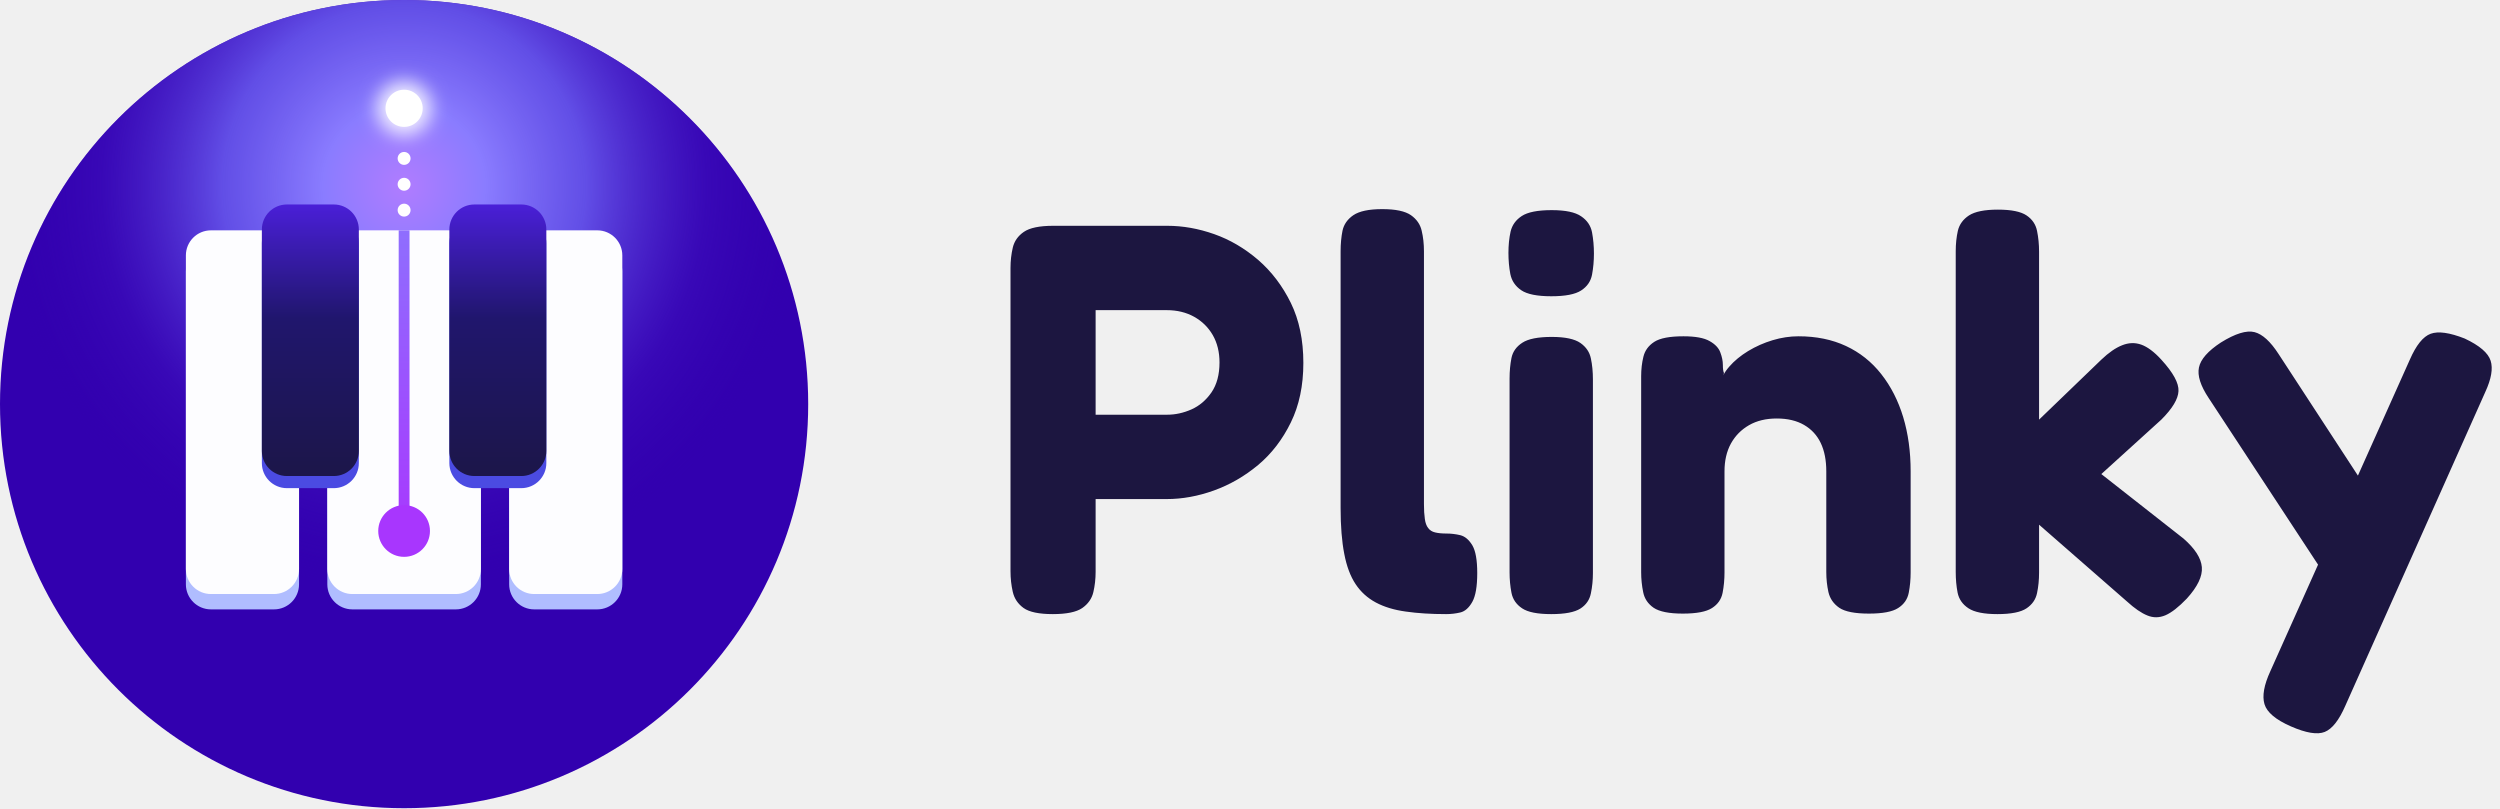
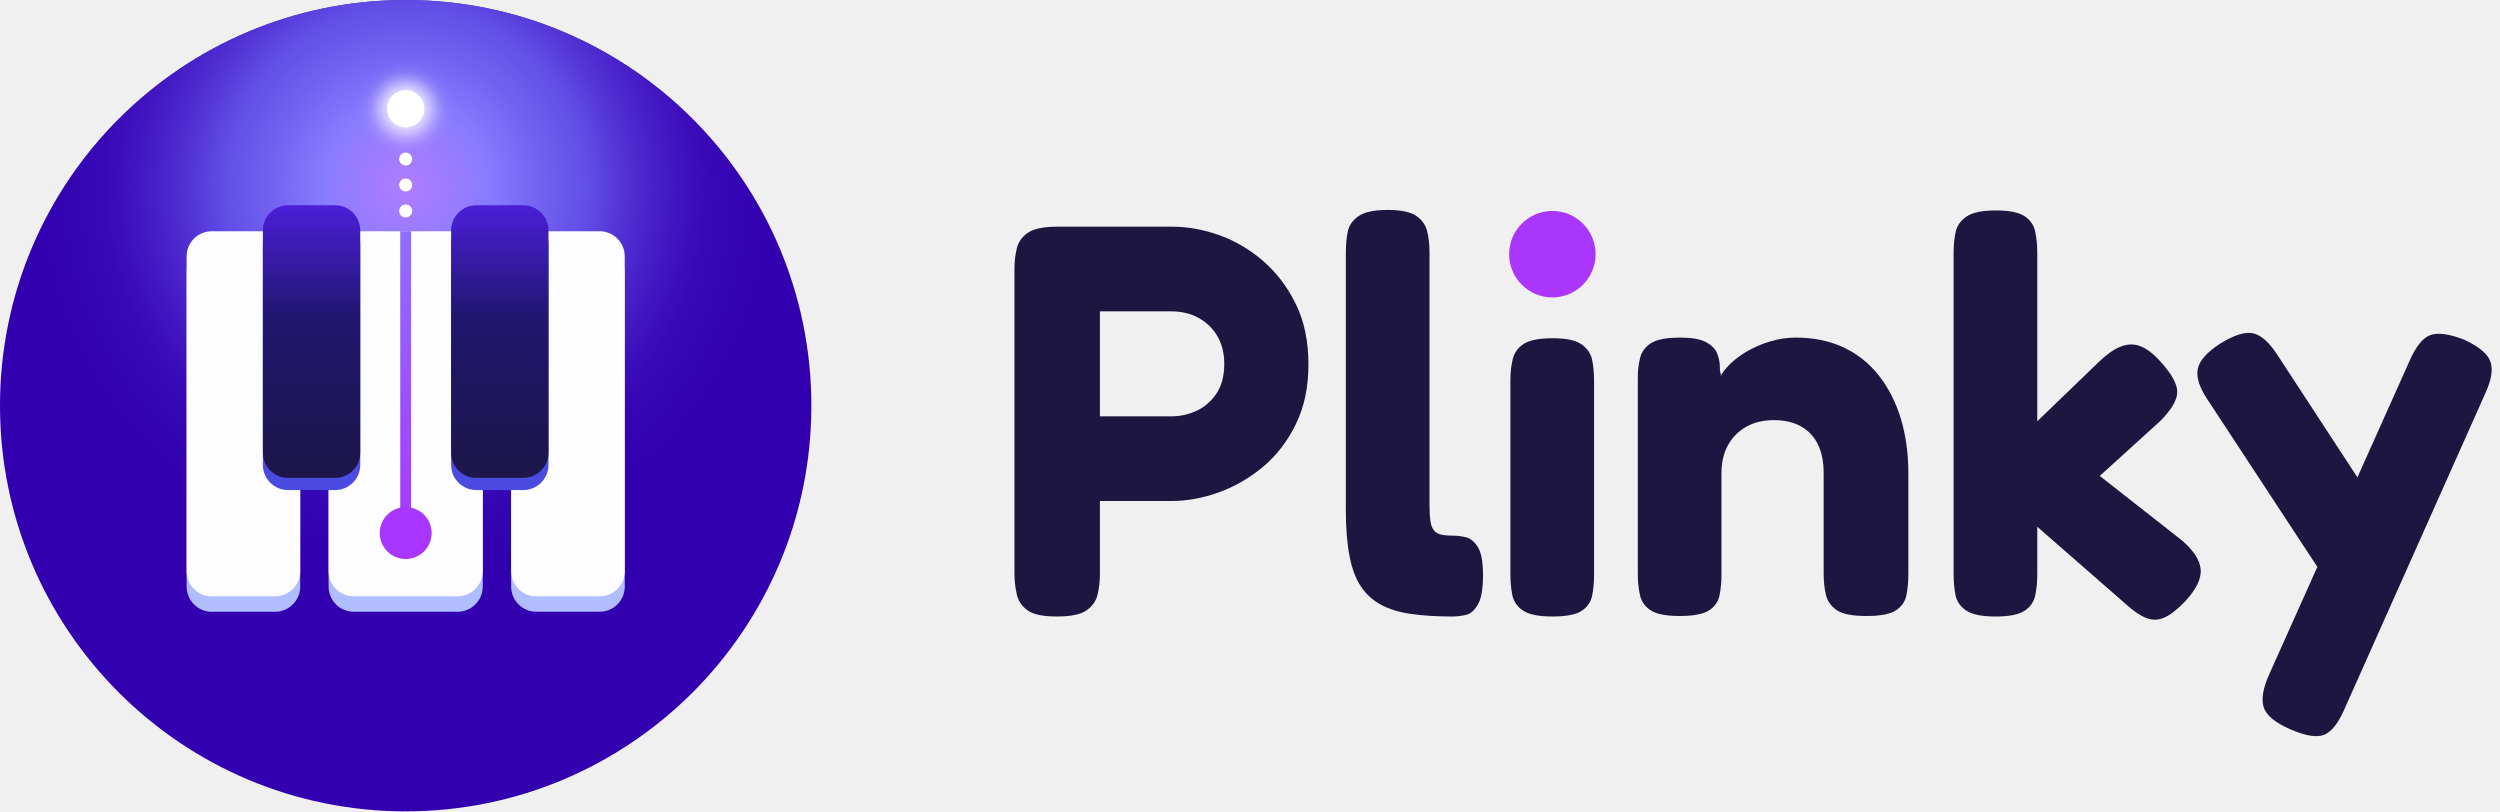
- <svg xmlns="http://www.w3.org/2000/svg" width="197.97" height="64" viewBox="0 0 197.97 64" role="img" aria-label="Plinky">
+ <svg xmlns="http://www.w3.org/2000/svg" width="197.2" height="64" viewBox="0 0 197.2 64" role="img" aria-label="Plinky">
  <g transform="scale(0.64)">
    <defs>
      <radialGradient id="pg" cx="50" cy="23" r="50" gradientUnits="userSpaceOnUse">
        <stop offset="0" stop-color="#b07cff" />
        <stop offset=".2" stop-color="#8a7cff" />
        <stop offset=".45" stop-color="#6a5cf0" stop-opacity=".85" />
        <stop offset=".75" stop-color="#4012c0" stop-opacity=".45" />
        <stop offset="1" stop-color="#3200af" stop-opacity="0" />
      </radialGradient>
      <linearGradient id="pb" x1="0" y1="0" x2="0" y2="1">
        <stop offset="0" stop-color="#4a1fd8" />
        <stop offset=".42" stop-color="#20166d" />
        <stop offset="1" stop-color="#1c1649" />
      </linearGradient>
      <linearGradient id="pl" x1="0" y1="0" x2="0" y2="1">
        <stop offset="0" stop-color="#8f6efe" />
        <stop offset="1" stop-color="#a739fe" />
      </linearGradient>
      <filter id="ph" x="-2" y="-2" width="5" height="5">
        <feGaussianBlur stdDeviation="1.1" />
      </filter>
      <filter id="ps" x="-.1" y="-.3" width="1.2" height="1.8">
        <feDropShadow dx="0" dy=".7" stdDeviation=".8" flood-color="#12004a" flood-opacity=".45" />
      </filter>
    </defs>
    <circle cx="50" cy="50" r="50" fill="#3200af" />
    <circle cx="50" cy="50" r="50" fill="url(#pg)" />
    <rect x="23" y="30.5" width="14" height="44.9" rx="3.1" fill="#b0bdff" />
    <rect x="23" y="28.5" width="14" height="45" rx="3.1" fill="#fdfdff" />
    <rect x="40.5" y="30.5" width="19" height="44.9" rx="3.1" fill="#b0bdff" />
    <rect x="40.5" y="28.5" width="19" height="45" rx="3.1" fill="#fdfdff" />
    <rect x="63" y="30.5" width="14" height="44.9" rx="3.1" fill="#b0bdff" />
    <rect x="63" y="28.5" width="14" height="45" rx="3.1" fill="#fdfdff" />
    <rect x="49.33" y="28.5" width="1.34" height="37" fill="url(#pl)" />
    <circle cx="50" cy="65.7" r="3.2" fill="#a836fe" />
    <rect x="32.4" y="27" width="12" height="33.4" rx="3.1" fill="#4b4be2" />
    <rect x="32.4" y="25.3" width="12" height="33.6" rx="3.1" fill="url(#pb)" />
    <rect x="55.6" y="27" width="12" height="33.4" rx="3.1" fill="#4b4be2" />
    <rect x="55.6" y="25.3" width="12" height="33.6" rx="3.1" fill="url(#pb)" />
    <circle cx="50" cy="13.4" r="3.4" fill="#fff" opacity=".85" filter="url(#ph)" />
    <circle cx="50" cy="13.4" r="2.3" fill="#fff" />
    <circle cx="50" cy="19.6" r=".8" fill="#fff" />
    <circle cx="50" cy="22.8" r=".8" fill="#fff" />
    <circle cx="50" cy="26" r=".8" fill="#fff" />
  </g>
-   <path fill="#1c1640" d="M83.37 48.63Q81.74 48.63 81.06 48.15Q80.38 47.66 80.2 46.87Q80.02 46.08 80.02 45.24L80.02 21.22Q80.02 20.38 80.2 19.61Q80.38 18.84 81.08 18.36Q81.78 17.88 83.41 17.88L92.43 17.88Q94.28 17.88 96.15 18.54Q98.02 19.2 99.63 20.58Q101.23 21.97 102.22 23.99Q103.21 26.02 103.21 28.74Q103.21 31.43 102.22 33.45Q101.23 35.48 99.63 36.82Q98.02 38.16 96.13 38.84Q94.24 39.52 92.39 39.52L86.76 39.52L86.76 45.29Q86.76 46.12 86.58 46.89Q86.4 47.66 85.7 48.15Q85 48.63 83.37 48.63ZM86.76 32.84L92.43 32.84Q93.4 32.84 94.35 32.42Q95.29 32 95.93 31.08Q96.57 30.15 96.57 28.7Q96.57 27.47 96.04 26.54Q95.51 25.62 94.57 25.09Q93.62 24.56 92.39 24.56L86.76 24.56ZM114.52 48.63Q112.72 48.63 111.33 48.43Q109.94 48.24 108.95 47.71Q107.96 47.18 107.35 46.26Q106.73 45.33 106.45 43.86Q106.16 42.38 106.16 40.23L106.16 19.9Q106.16 19.02 106.31 18.27Q106.47 17.52 107.17 17.04Q107.88 16.56 109.46 16.56Q111.04 16.56 111.73 17.04Q112.41 17.52 112.58 18.27Q112.76 19.02 112.76 19.9L112.76 39.92Q112.76 40.62 112.83 41.09Q112.89 41.55 113.09 41.81Q113.29 42.08 113.64 42.16Q113.99 42.25 114.56 42.25Q115.09 42.25 115.64 42.38Q116.19 42.52 116.59 43.18Q116.98 43.84 116.98 45.38Q116.98 46.96 116.59 47.66Q116.19 48.37 115.64 48.5Q115.09 48.63 114.52 48.63ZM122.84 48.63Q121.21 48.63 120.53 48.17Q119.84 47.71 119.69 46.94Q119.54 46.17 119.54 45.33L119.54 29.98Q119.54 29.1 119.69 28.35Q119.84 27.6 120.55 27.14Q121.25 26.68 122.88 26.68Q124.46 26.68 125.15 27.16Q125.83 27.64 125.98 28.39Q126.14 29.14 126.14 30.06L126.14 45.38Q126.14 46.21 125.98 46.98Q125.83 47.75 125.15 48.19Q124.46 48.63 122.84 48.63ZM122.84 23.46Q121.16 23.46 120.46 22.98Q119.76 22.5 119.6 21.7Q119.45 20.91 119.45 20.03Q119.45 19.11 119.62 18.34Q119.8 17.57 120.5 17.11Q121.21 16.64 122.88 16.64Q124.51 16.64 125.21 17.13Q125.92 17.61 126.07 18.4Q126.22 19.2 126.22 20.08Q126.22 20.96 126.07 21.75Q125.92 22.54 125.21 23Q124.51 23.46 122.84 23.46ZM133.26 48.59Q131.64 48.59 130.95 48.13Q130.27 47.66 130.12 46.89Q129.96 46.12 129.96 45.29L129.96 29.8Q129.96 28.96 130.14 28.24Q130.32 27.51 131 27.07Q131.68 26.63 133.31 26.63Q134.72 26.63 135.38 27.01Q136.04 27.38 136.23 27.91Q136.43 28.44 136.43 28.9Q136.43 29.36 136.52 29.54L136.26 30.37Q136.34 29.71 136.94 29.03Q137.53 28.35 138.43 27.8Q139.34 27.25 140.37 26.94Q141.4 26.63 142.42 26.63Q144.53 26.63 146.18 27.4Q147.83 28.17 148.97 29.62Q150.12 31.08 150.71 33.03Q151.3 34.99 151.3 37.32L151.3 45.33Q151.3 46.17 151.15 46.94Q151 47.71 150.31 48.15Q149.63 48.59 148 48.59Q146.33 48.59 145.65 48.13Q144.97 47.66 144.79 46.89Q144.62 46.12 144.62 45.29L144.62 37.32Q144.62 36 144.18 35.08Q143.74 34.16 142.86 33.65Q141.98 33.14 140.7 33.14Q139.42 33.14 138.5 33.67Q137.58 34.2 137.07 35.12Q136.56 36.05 136.56 37.32L136.56 45.33Q136.56 46.17 136.41 46.94Q136.26 47.71 135.57 48.15Q134.89 48.59 133.26 48.59ZM172.91 42.65Q174.27 43.84 174.36 44.91Q174.45 45.99 173.17 47.4Q172.2 48.41 171.48 48.72Q170.75 49.03 170.05 48.74Q169.34 48.46 168.42 47.62L161.47 41.55L161.47 45.33Q161.47 46.21 161.31 46.96Q161.16 47.71 160.48 48.17Q159.8 48.63 158.17 48.63Q156.58 48.63 155.88 48.17Q155.18 47.71 155.02 46.94Q154.87 46.17 154.87 45.29L154.87 19.9Q154.87 19.02 155.04 18.27Q155.22 17.52 155.92 17.06Q156.63 16.6 158.21 16.6Q159.8 16.6 160.48 17.06Q161.16 17.52 161.31 18.29Q161.47 19.06 161.47 19.94L161.47 33.23L166.4 28.48Q167.28 27.64 168.05 27.34Q168.82 27.03 169.56 27.29Q170.31 27.56 171.15 28.48Q172.56 30.02 172.51 30.97Q172.47 31.91 171.15 33.23L166.4 37.54ZM181.41 57.52Q179.61 56.73 179.32 55.76Q179.03 54.79 179.78 53.16L190.83 28.48Q191.58 26.76 192.48 26.43Q193.38 26.1 195.18 26.81Q196.94 27.64 197.23 28.57Q197.52 29.49 196.81 31.03L185.72 55.89Q184.97 57.61 184.09 57.96Q183.21 58.31 181.41 57.52ZM185.24 47.27L174.9 31.52Q173.93 30.06 174.13 29.1Q174.33 28.13 175.87 27.12Q177.58 26.06 178.53 26.3Q179.47 26.54 180.44 28.04L188.05 39.7Z" />
+   <path fill="#1c1640" d="M83.37 48.63Q81.74 48.63 81.06 48.15Q80.38 47.66 80.2 46.87Q80.02 46.08 80.02 45.24L80.02 21.22Q80.02 20.38 80.2 19.61Q80.38 18.84 81.08 18.36Q81.78 17.88 83.41 17.88L92.43 17.88Q94.28 17.88 96.15 18.54Q98.02 19.2 99.63 20.58Q101.23 21.97 102.22 23.99Q103.21 26.02 103.21 28.74Q103.21 31.43 102.22 33.45Q101.23 35.48 99.63 36.82Q98.02 38.16 96.13 38.84Q94.24 39.52 92.39 39.52L86.76 39.52L86.76 45.29Q86.76 46.12 86.58 46.89Q86.4 47.66 85.7 48.15Q85 48.63 83.37 48.63ZM86.76 32.84L92.43 32.84Q93.4 32.84 94.35 32.42Q95.29 32 95.93 31.08Q96.57 30.15 96.57 28.7Q96.57 27.47 96.04 26.54Q95.51 25.62 94.57 25.09Q93.62 24.56 92.39 24.56L86.76 24.56ZM114.52 48.63Q112.72 48.63 111.33 48.43Q109.94 48.24 108.95 47.71Q107.96 47.18 107.35 46.26Q106.73 45.33 106.45 43.86Q106.16 42.38 106.16 40.23L106.16 19.9Q106.16 19.02 106.31 18.27Q106.47 17.52 107.17 17.04Q107.88 16.56 109.46 16.56Q111.04 16.56 111.73 17.04Q112.41 17.52 112.58 18.27Q112.76 19.02 112.76 19.9L112.76 39.92Q112.76 40.62 112.83 41.09Q112.89 41.55 113.09 41.81Q113.29 42.08 113.64 42.16Q113.99 42.25 114.56 42.25Q115.09 42.25 115.64 42.38Q116.19 42.52 116.59 43.18Q116.98 43.84 116.98 45.38Q116.98 46.96 116.59 47.66Q116.19 48.37 115.64 48.5Q115.09 48.63 114.52 48.63ZM122.44 48.63Q120.86 48.63 120.15 48.17Q119.45 47.71 119.29 46.94Q119.14 46.17 119.14 45.33L119.14 29.98Q119.14 29.1 119.32 28.35Q119.49 27.6 120.17 27.14Q120.86 26.68 122.48 26.68Q124.07 26.68 124.75 27.16Q125.43 27.64 125.59 28.39Q125.74 29.14 125.74 30.06L125.74 45.38Q125.74 46.21 125.59 46.98Q125.43 47.75 124.75 48.19Q124.07 48.63 122.44 48.63ZM132.49 48.59Q130.87 48.59 130.18 48.13Q129.5 47.66 129.35 46.89Q129.19 46.12 129.19 45.29L129.19 29.8Q129.19 28.96 129.37 28.24Q129.55 27.51 130.23 27.07Q130.91 26.63 132.54 26.63Q133.95 26.63 134.61 27.01Q135.27 27.38 135.46 27.91Q135.66 28.44 135.66 28.9Q135.66 29.36 135.75 29.54L135.49 30.37Q135.57 29.71 136.17 29.03Q136.76 28.35 137.66 27.8Q138.57 27.25 139.6 26.94Q140.63 26.63 141.65 26.63Q143.76 26.63 145.41 27.4Q147.06 28.17 148.2 29.62Q149.35 31.08 149.94 33.03Q150.53 34.99 150.53 37.32L150.53 45.33Q150.53 46.17 150.38 46.94Q150.23 47.71 149.54 48.15Q148.86 48.59 147.23 48.59Q145.56 48.59 144.88 48.13Q144.2 47.66 144.02 46.89Q143.85 46.12 143.85 45.29L143.85 37.32Q143.85 36 143.41 35.08Q142.97 34.16 142.09 33.65Q141.21 33.14 139.93 33.14Q138.65 33.14 137.73 33.67Q136.81 34.2 136.3 35.12Q135.79 36.05 135.79 37.32L135.79 45.33Q135.79 46.17 135.64 46.94Q135.49 47.71 134.8 48.15Q134.12 48.59 132.49 48.59ZM172.14 42.65Q173.5 43.84 173.59 44.91Q173.68 45.99 172.4 47.4Q171.43 48.41 170.71 48.72Q169.98 49.03 169.28 48.74Q168.57 48.46 167.65 47.62L160.7 41.55L160.7 45.33Q160.7 46.21 160.54 46.96Q160.39 47.71 159.71 48.17Q159.03 48.63 157.4 48.63Q155.81 48.63 155.11 48.17Q154.41 47.71 154.25 46.94Q154.1 46.17 154.1 45.29L154.1 19.9Q154.1 19.02 154.27 18.27Q154.45 17.52 155.15 17.06Q155.86 16.6 157.44 16.6Q159.03 16.6 159.71 17.06Q160.39 17.52 160.54 18.29Q160.7 19.06 160.7 19.94L160.7 33.23L165.63 28.48Q166.51 27.64 167.28 27.34Q168.05 27.03 168.79 27.29Q169.54 27.56 170.38 28.48Q171.79 30.02 171.74 30.97Q171.7 31.91 170.38 33.23L165.63 37.54ZM180.64 57.52Q178.84 56.73 178.55 55.76Q178.27 54.79 179.01 53.16L190.06 28.48Q190.81 26.76 191.71 26.43Q192.61 26.1 194.41 26.81Q196.17 27.64 196.46 28.57Q196.75 29.49 196.04 31.03L184.95 55.89Q184.21 57.61 183.33 57.96Q182.45 58.31 180.64 57.52ZM184.47 47.27L174.13 31.52Q173.16 30.06 173.36 29.1Q173.56 28.13 175.1 27.12Q176.81 26.06 177.76 26.3Q178.71 26.54 179.67 28.04L187.29 39.7Z" />
+   <circle fill="#aa36fc" cx="122.45" cy="20.05" r="3.41" />
</svg>
